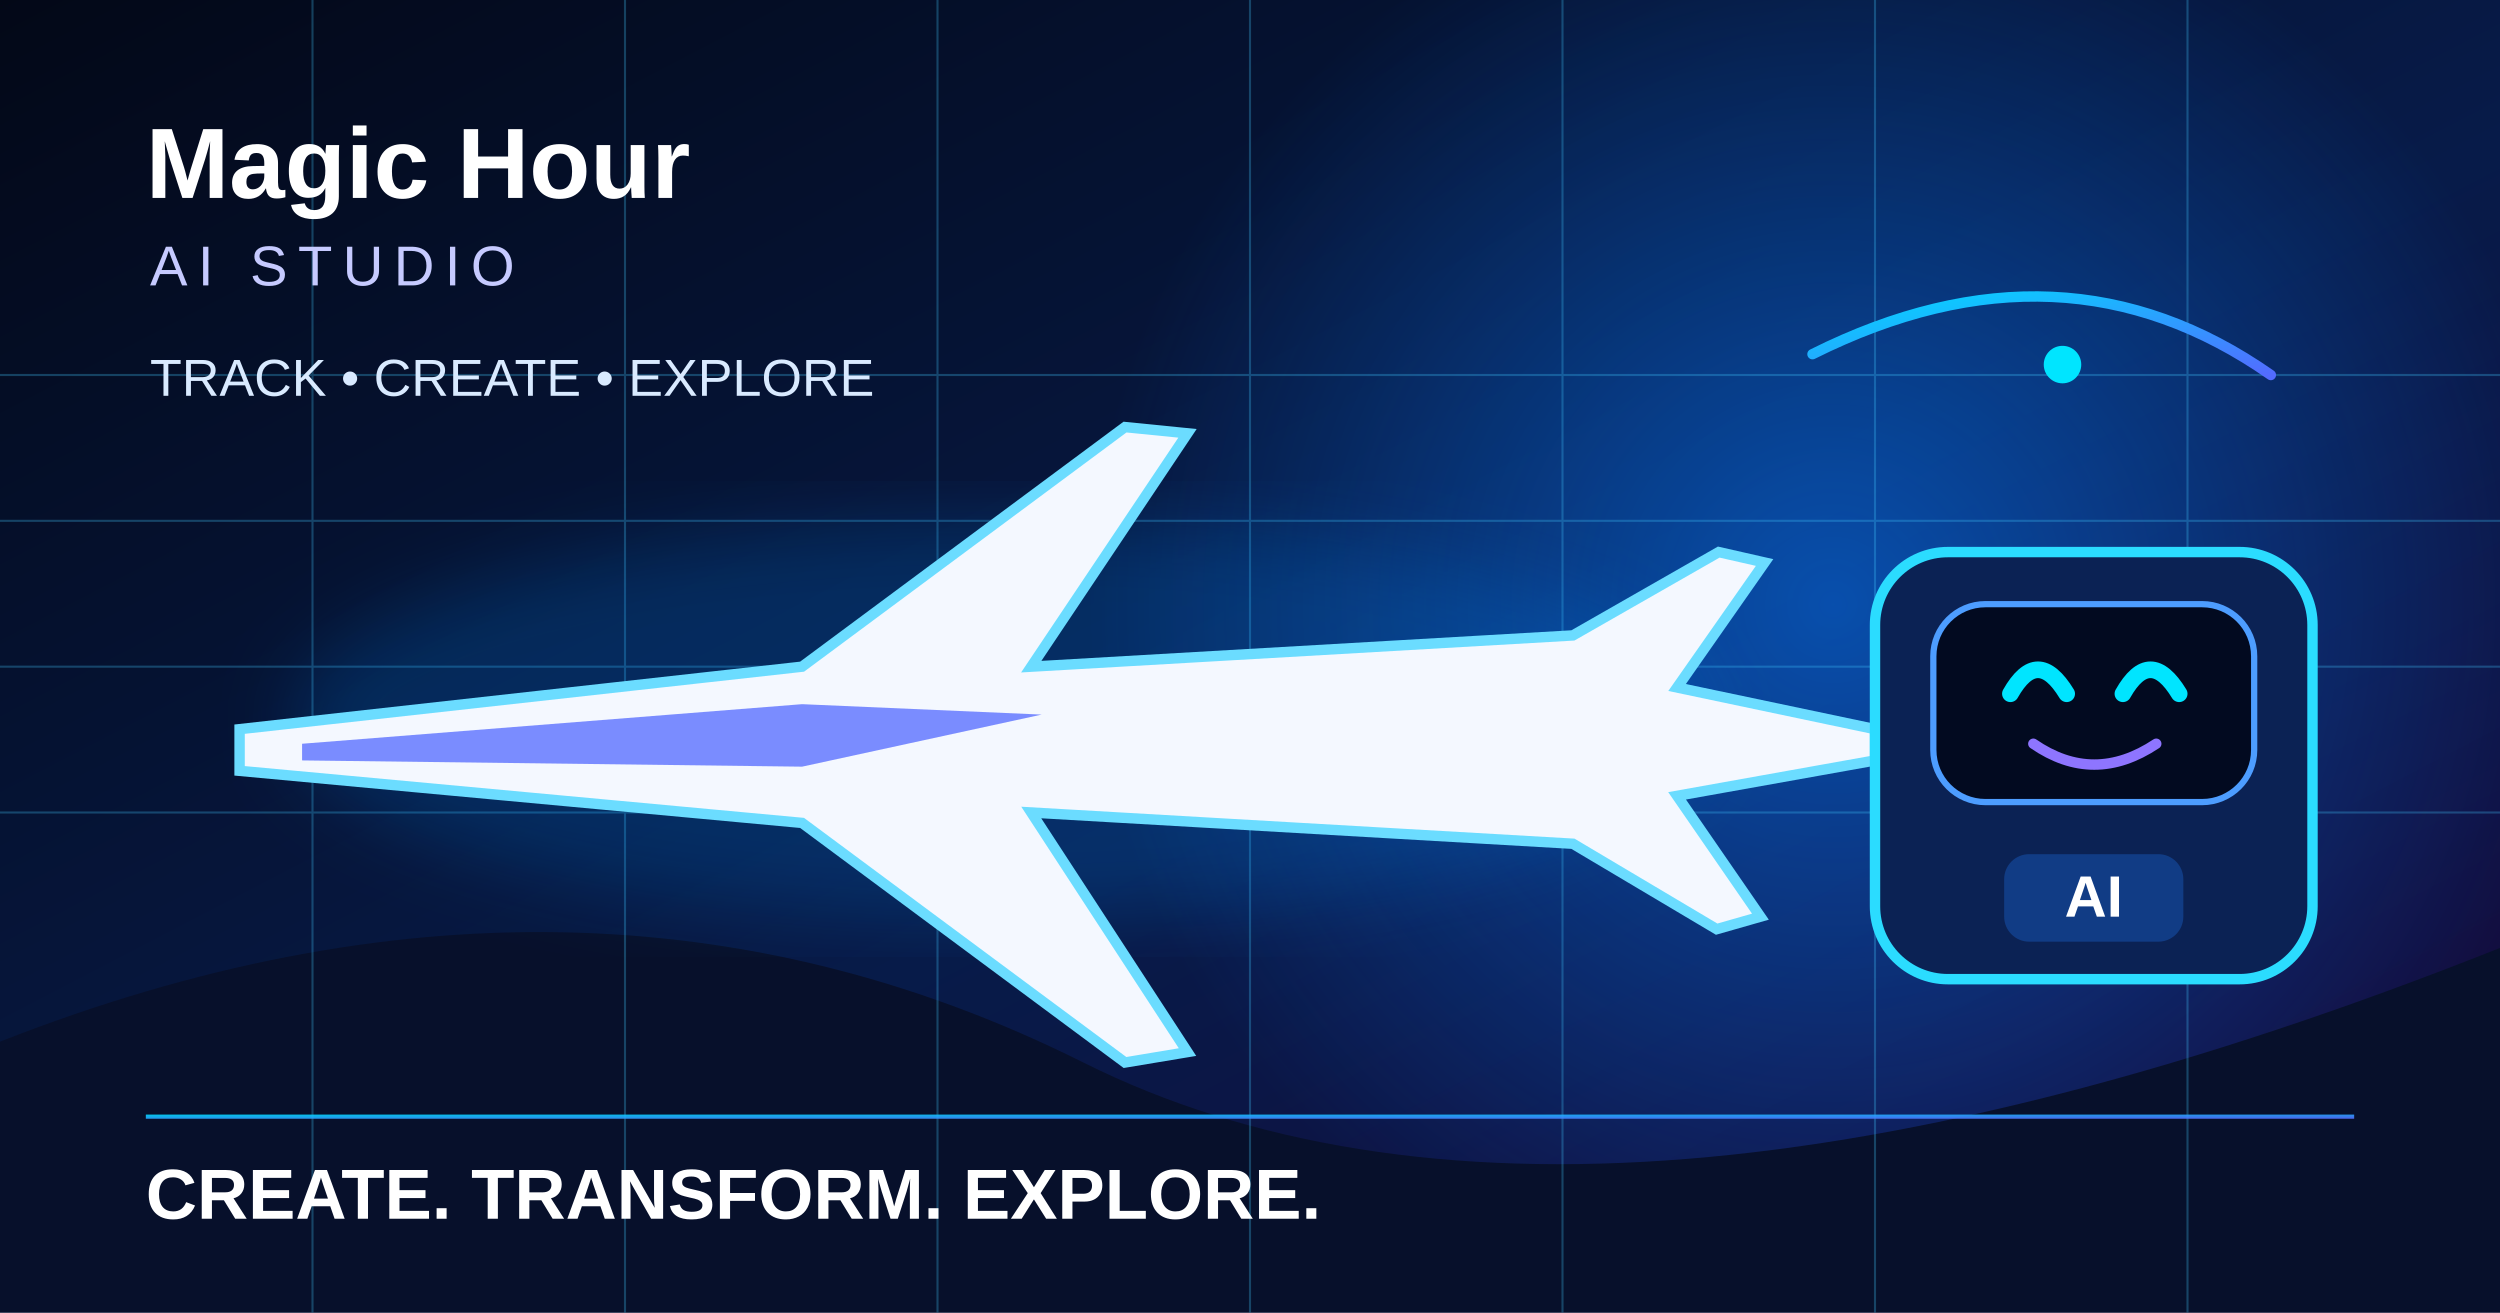
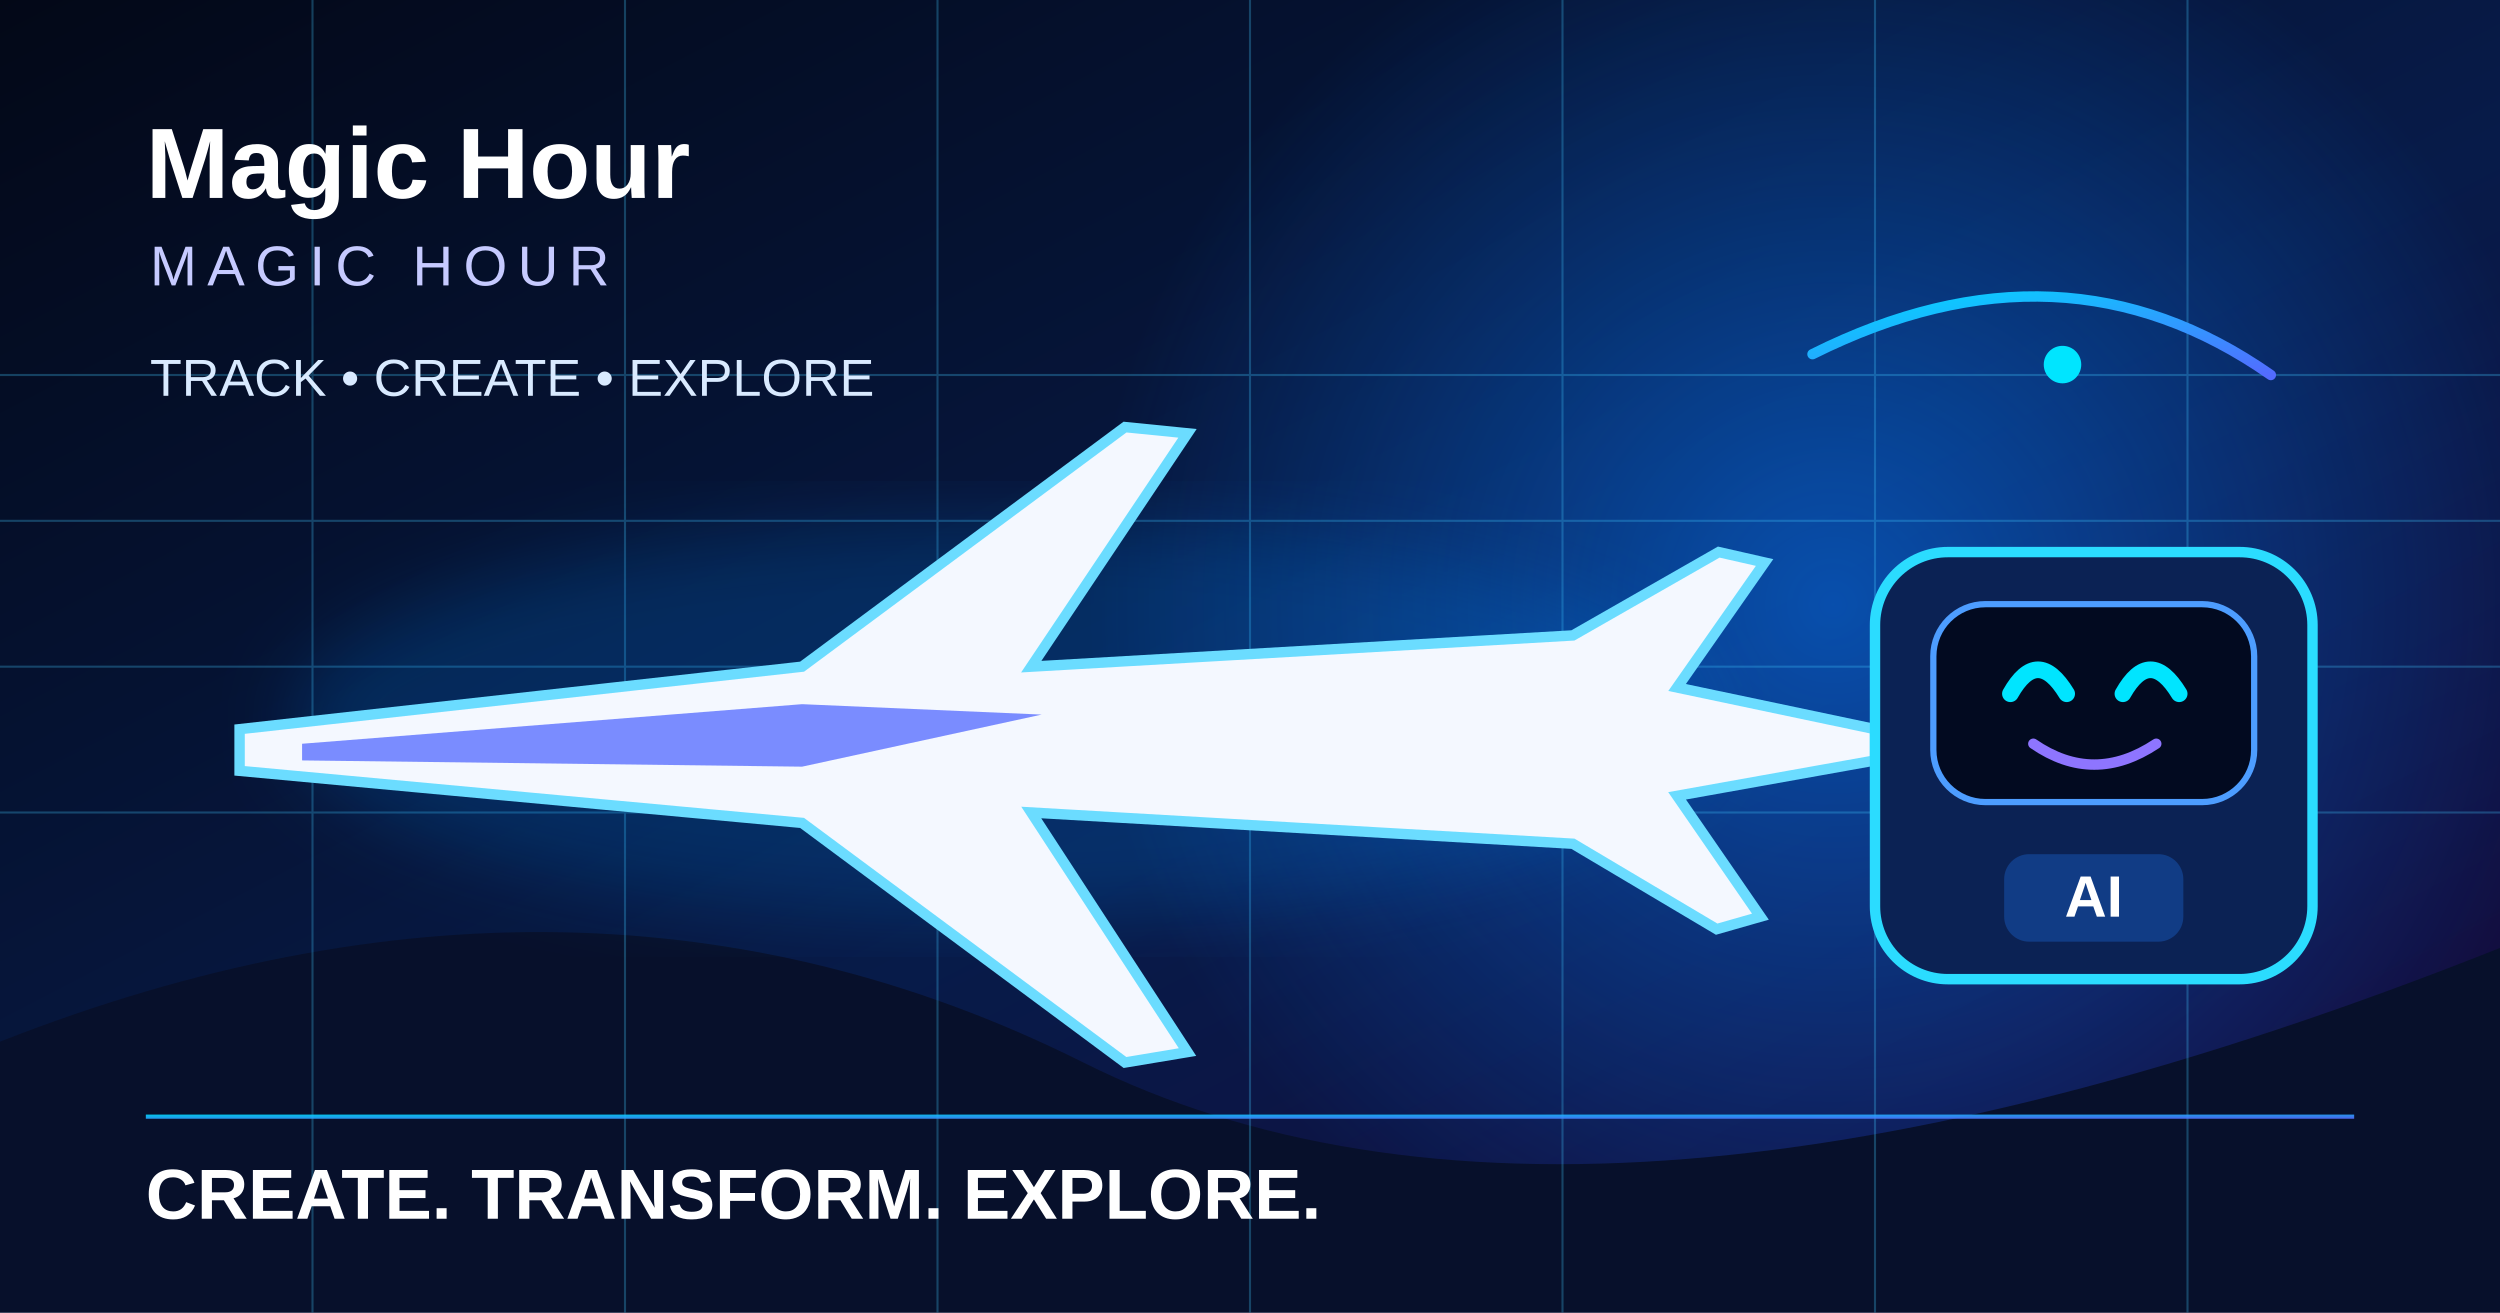
<svg xmlns="http://www.w3.org/2000/svg" width="1200" height="630" viewBox="0 0 1200 630">
  <defs>
    <linearGradient id="bg" x2="1" y2="1">
      <stop stop-color="#030817" />
      <stop offset=".55" stop-color="#071b49" />
      <stop offset="1" stop-color="#17083c" />
    </linearGradient>
    <linearGradient id="blue" x2="1" y2="1">
      <stop stop-color="#00d9ff" />
      <stop offset="1" stop-color="#536bff" />
    </linearGradient>
    <linearGradient id="purple">
      <stop stop-color="#7c3cff" />
      <stop offset="1" stop-color="#d05bff" />
    </linearGradient>
    <radialGradient id="glow">
      <stop stop-color="#087bff" stop-opacity=".55" />
      <stop offset="1" stop-color="#087bff" stop-opacity="0" />
    </radialGradient>
    <filter id="shadow">
      <feGaussianBlur stdDeviation="18" />
    </filter>
  </defs>
  <rect width="1200" height="630" fill="url(#bg)" />
  <circle cx="880" cy="290" r="360" fill="url(#glow)" />
  <path d="M0 500 Q280 390 520 510 T1200 455 V630 H0Z" fill="#07102b" />
  <g opacity=".28" stroke="#42c9ff" fill="none">
    <path d="M0 180H1200M0 250H1200M0 320H1200M0 390H1200" />
    <path d="M150 0V630M300 0V630M450 0V630M600 0V630M750 0V630M900 0V630M1050 0V630" />
  </g>
  <text x="70" y="95" fill="#fff" font-family="Arial,sans-serif" font-size="48" font-weight="700">Magic Hour</text>
-   <text x="72" y="137" fill="#c6caff" font-family="Arial,sans-serif" font-size="27" letter-spacing="5">AI STUDIO</text>
+   <text x="72" y="137" fill="#c6caff" font-family="Arial,sans-serif" font-size="27" letter-spacing="5">MAGIC HOUR</text>
  <text x="72" y="190" fill="#d9eaff" font-family="Arial,sans-serif" font-size="25">TRACK  •  CREATE  •  EXPLORE</text>
  <ellipse cx="480" cy="345" rx="340" ry="95" fill="#008dff" opacity=".18" filter="url(#shadow)" />
  <path d="M115 350 L385 320 L540 205 L570 208 L495 320 L755 305 L825 265 L847 270 L805 330 L900 350 L900 365 L805 382 L845 440 L824 446 L755 405 L495 390 L570 505 L540 510 L385 395 L115 370Z" fill="#f4f8ff" stroke="#6bdcff" stroke-width="5" />
  <path d="M145 357L385 338L500 343L385 368L145 365Z" fill="#7a8cff" />
  <path d="M870 170 Q990 110 1090 180" stroke="url(#blue)" stroke-width="5" fill="none" stroke-linecap="round" />
  <circle cx="990" cy="175" r="9" fill="#00e5ff" />
  <g transform="translate(900 265)">
    <rect x="0" y="0" width="210" height="205" rx="35" fill="#0b2254" stroke="#2bdcff" stroke-width="5" />
    <rect x="28" y="25" width="154" height="95" rx="25" fill="#020a20" stroke="#4d9dff" stroke-width="3" />
    <path d="M65 68 Q78 45 92 68 M119 68 Q132 45 146 68" stroke="#00e5ff" stroke-width="8" fill="none" stroke-linecap="round" />
    <path d="M76 92 Q105 112 135 92" stroke="#8e75ff" stroke-width="5" fill="none" stroke-linecap="round" />
    <rect x="62" y="145" width="86" height="42" rx="12" fill="#113c85" />
    <text x="105" y="175" text-anchor="middle" fill="#fff" font-family="Arial,sans-serif" font-size="28" font-weight="700">AI</text>
  </g>
  <rect x="70" y="535" width="1060" height="2" fill="url(#blue)" opacity=".9" />
  <text x="70" y="585" fill="#fff" font-family="Arial,sans-serif" font-size="34" font-weight="700">CREATE. TRANSFORM. EXPLORE.</text>
</svg>
